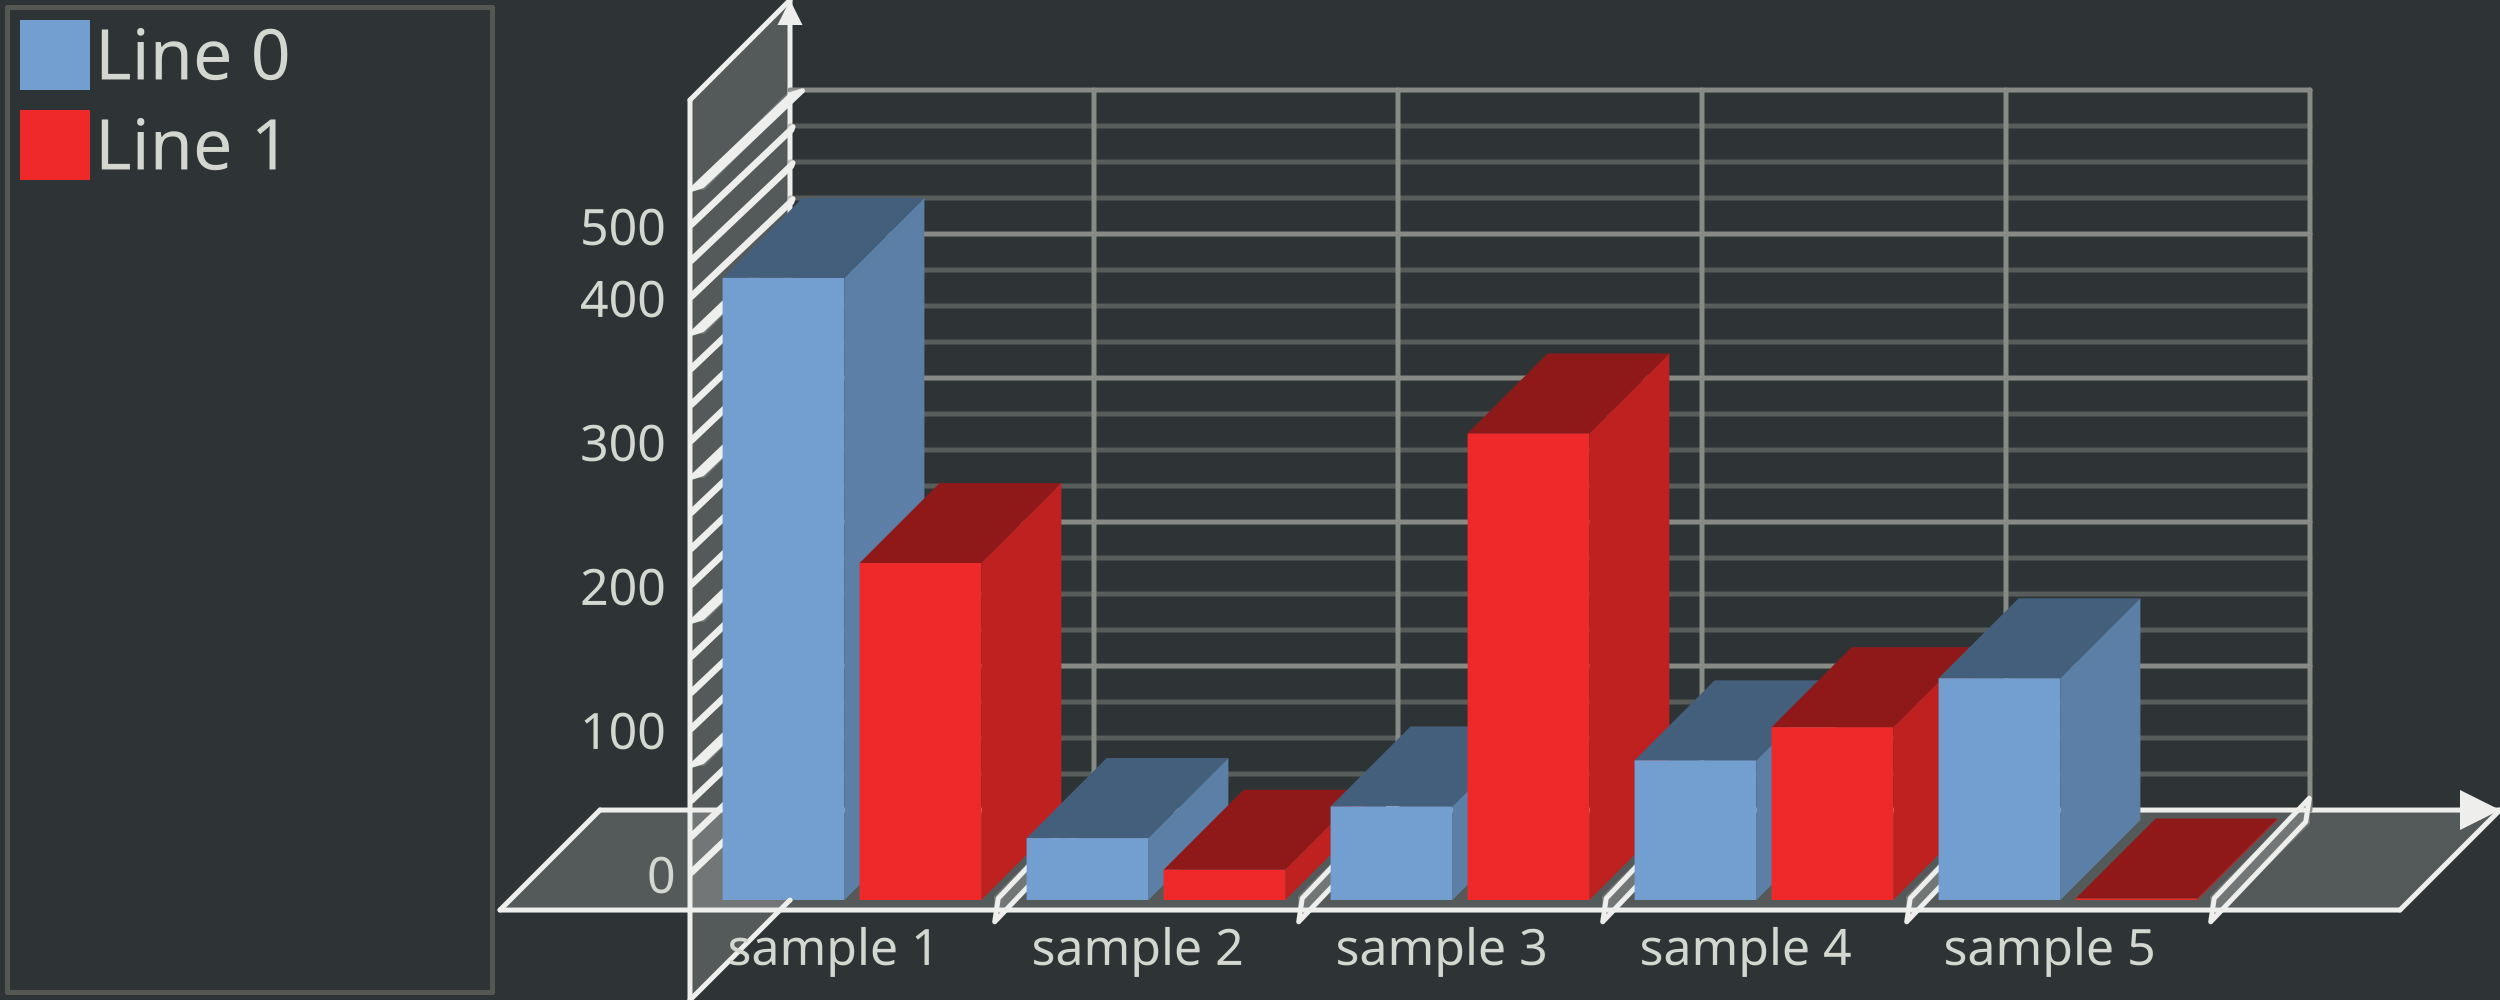
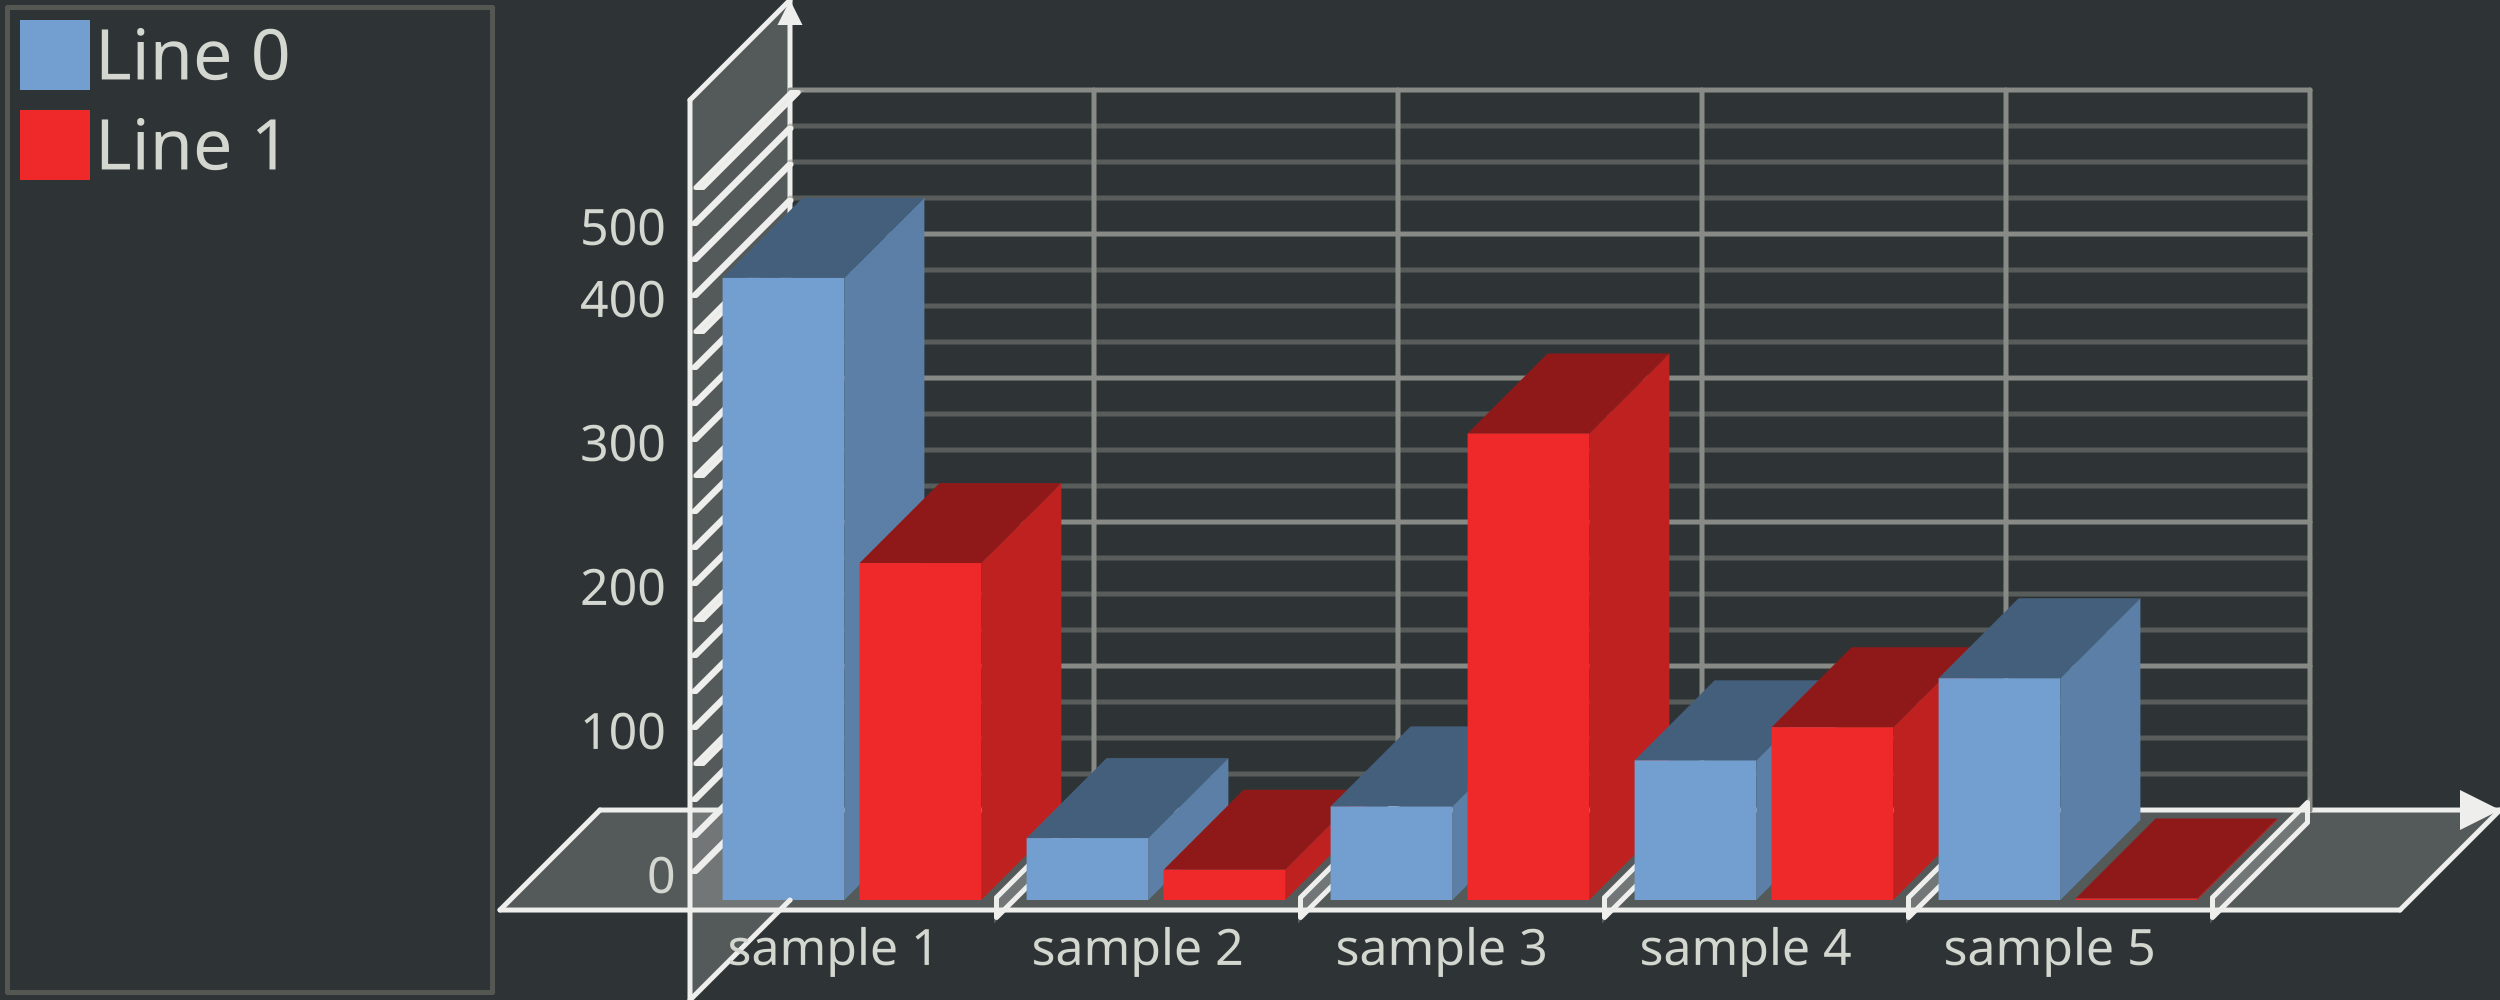
<svg xmlns="http://www.w3.org/2000/svg" width="500" height="200" version="1.0" id="ezcGraph">
  <defs />
  <g id="ezcGraphChart" color-rendering="optimizeQuality" shape-rendering="geometricPrecision" text-rendering="optimizeLegibility">
    <path d=" M 0,200 L 0,0 L 500,0 L 500,200 L 0,200 z " style="fill: #2e3436; fill-opacity: 1.00; stroke: none;" id="ezcGraphPolygon_1" />
    <path d=" M 1,199 L 1,1 L 99,1 L 99,199 L 1,199 z " style="fill: #000000; fill-opacity: 0.00; stroke: none;" id="ezcGraphPolygon_2" />
    <path d=" M 1.5,1.5 L 98.5,1.5 L 98.5,198.5 L 1.5,198.5 L 1.5,1.5 z " style="fill: none; stroke: #555753; stroke-width: 1; stroke-opacity: 1.00; stroke-linecap: round; stroke-linejoin: round;" id="ezcGraphPolygon_3" />
    <path d=" M 4,18 L 4,4 L 18,4 L 18,18 L 4,18 z " style="fill: #729fcf; fill-opacity: 1.00; stroke: none;" id="ezcGraphPolygon_4" />
    <path d=" M 4,36 L 4,22 L 18,22 L 18,36 L 4,36 z " style="fill: #ef2929; fill-opacity: 1.00; stroke: none;" id="ezcGraphPolygon_6" />
    <path d=" M 100,182 L 120,162 L 500,162 L 480,182 L 100,182 z " style="fill: #eeeeec; fill-opacity: 0.20; stroke: none;" id="ezcGraphPolygon_8" />
    <path d=" M 120,162 L 500,162" style="fill: none; stroke: #eeeeec; stroke-width: 1; stroke-opacity: 1.00; stroke-linecap: round; stroke-linejoin: round;" id="ezcGraphLine_9" />
    <path d=" M 492,166 L 500,162 L 492,158 L 492,166 z " style="fill: #eeeeec; fill-opacity: 1.00; stroke: none;" id="ezcGraphPolygon_10" />
    <path d=" M 138,200 L 158,180 L 158,0 L 138,20 L 138,200 z " style="fill: #eeeeec; fill-opacity: 0.20; stroke: none;" id="ezcGraphPolygon_11" />
    <path d=" M 158,180 L 158,0" style="fill: none; stroke: #eeeeec; stroke-width: 1; stroke-opacity: 1.00; stroke-linecap: round; stroke-linejoin: round;" id="ezcGraphLine_12" />
    <path d=" M 155.5,5 L 158,0 L 160.5,5 L 155.5,5 z " style="fill: #eeeeec; fill-opacity: 1.00; stroke: none;" id="ezcGraphPolygon_13" />
    <path d=" M 218.8,162 L 218.8,18" style="fill: none; stroke: #888a85; stroke-width: 1; stroke-opacity: 1.00; stroke-linecap: round; stroke-linejoin: round;" id="ezcGraphLine_15" />
    <path d=" M 198.8,179.3 L 218.8,159.3 L 218.8,164.7 L 198.8,184.7 L 198.8,179.3 z " style="fill: #eeeeec; fill-opacity: 0.20; stroke: none;" id="ezcGraphPolygon_16" />
-     <path d=" M 218.654,159.654 L 217.946,164.346 L 198.946,184.346 L 199.654,179.654 L 218.654,159.654 z " style="fill: none; stroke: #eeeeec; stroke-width: 1; stroke-opacity: 1.00; stroke-linecap: round; stroke-linejoin: round;" id="ezcGraphPolygon_17" />
+     <path d=" M 218.3,160.507 L 218.3,164.493 L 199.3,183.493 L 199.3,179.507 L 218.3,160.507 z " style="fill: none; stroke: #eeeeec; stroke-width: 1; stroke-opacity: 1.00; stroke-linecap: round; stroke-linejoin: round;" id="ezcGraphPolygon_17" />
    <path d=" M 279.6,162 L 279.6,18" style="fill: none; stroke: #888a85; stroke-width: 1; stroke-opacity: 1.00; stroke-linecap: round; stroke-linejoin: round;" id="ezcGraphLine_19" />
    <path d=" M 259.6,179.3 L 279.6,159.3 L 279.6,164.7 L 259.6,184.7 L 259.6,179.3 z " style="fill: #eeeeec; fill-opacity: 0.20; stroke: none;" id="ezcGraphPolygon_20" />
-     <path d=" M 279.454,159.654 L 278.746,164.346 L 259.746,184.346 L 260.454,179.654 L 279.454,159.654 z " style="fill: none; stroke: #eeeeec; stroke-width: 1; stroke-opacity: 1.00; stroke-linecap: round; stroke-linejoin: round;" id="ezcGraphPolygon_21" />
+     <path d=" M 279.1,160.507 L 279.1,164.493 L 260.1,183.493 L 260.1,179.507 L 279.1,160.507 z " style="fill: none; stroke: #eeeeec; stroke-width: 1; stroke-opacity: 1.00; stroke-linecap: round; stroke-linejoin: round;" id="ezcGraphPolygon_21" />
    <path d=" M 340.4,162 L 340.4,18" style="fill: none; stroke: #888a85; stroke-width: 1; stroke-opacity: 1.00; stroke-linecap: round; stroke-linejoin: round;" id="ezcGraphLine_23" />
    <path d=" M 320.4,179.3 L 340.4,159.3 L 340.4,164.7 L 320.4,184.7 L 320.4,179.3 z " style="fill: #eeeeec; fill-opacity: 0.20; stroke: none;" id="ezcGraphPolygon_24" />
-     <path d=" M 340.254,159.654 L 339.546,164.346 L 320.546,184.346 L 321.254,179.654 L 340.254,159.654 z " style="fill: none; stroke: #eeeeec; stroke-width: 1; stroke-opacity: 1.00; stroke-linecap: round; stroke-linejoin: round;" id="ezcGraphPolygon_25" />
+     <path d=" M 339.9,160.507 L 339.9,164.493 L 320.9,183.493 L 320.9,179.507 L 339.9,160.507 z " style="fill: none; stroke: #eeeeec; stroke-width: 1; stroke-opacity: 1.00; stroke-linecap: round; stroke-linejoin: round;" id="ezcGraphPolygon_25" />
    <path d=" M 401.2,162 L 401.2,18" style="fill: none; stroke: #888a85; stroke-width: 1; stroke-opacity: 1.00; stroke-linecap: round; stroke-linejoin: round;" id="ezcGraphLine_27" />
    <path d=" M 381.2,179.3 L 401.2,159.3 L 401.2,164.7 L 381.2,184.7 L 381.2,179.3 z " style="fill: #eeeeec; fill-opacity: 0.20; stroke: none;" id="ezcGraphPolygon_28" />
-     <path d=" M 401.054,159.654 L 400.346,164.346 L 381.346,184.346 L 382.054,179.654 L 401.054,159.654 z " style="fill: none; stroke: #eeeeec; stroke-width: 1; stroke-opacity: 1.00; stroke-linecap: round; stroke-linejoin: round;" id="ezcGraphPolygon_29" />
+     <path d=" M 400.7,160.507 L 400.7,164.493 L 381.7,183.493 L 381.7,179.507 L 400.7,160.507 z " style="fill: none; stroke: #eeeeec; stroke-width: 1; stroke-opacity: 1.00; stroke-linecap: round; stroke-linejoin: round;" id="ezcGraphPolygon_29" />
    <path d=" M 462,162 L 462,18" style="fill: none; stroke: #888a85; stroke-width: 1; stroke-opacity: 1.00; stroke-linecap: round; stroke-linejoin: round;" id="ezcGraphLine_31" />
    <path d=" M 442,179.3 L 462,159.3 L 462,164.7 L 442,184.7 L 442,179.3 z " style="fill: #eeeeec; fill-opacity: 0.20; stroke: none;" id="ezcGraphPolygon_32" />
-     <path d=" M 461.854,159.654 L 461.146,164.346 L 442.146,184.346 L 442.854,179.654 L 461.854,159.654 z " style="fill: none; stroke: #eeeeec; stroke-width: 1; stroke-opacity: 1.00; stroke-linecap: round; stroke-linejoin: round;" id="ezcGraphPolygon_33" />
+     <path d=" M 461.5,160.507 L 461.5,164.493 L 442.5,183.493 L 442.5,179.507 L 461.5,160.507 z " style="fill: none; stroke: #eeeeec; stroke-width: 1; stroke-opacity: 1.00; stroke-linecap: round; stroke-linejoin: round;" id="ezcGraphPolygon_33" />
    <path d=" M 462,154.8 L 158,154.8" style="fill: none; stroke: #888a85; stroke-width: 1; stroke-opacity: 0.47; stroke-linecap: round; stroke-linejoin: round;" id="ezcGraphLine_35" />
    <path d=" M 138,174.8 L 158,154.8 L 158.95,154.8 L 138.95,174.8 L 138,174.8 z " style="fill: #eeeeec; fill-opacity: 0.20; stroke: none;" id="ezcGraphPolygon_36" />
-     <path d=" M 158.354,155.654 L 158.596,154.946 L 138.596,173.946 L 138.354,174.654 L 158.354,155.654 z " style="fill: none; stroke: #eeeeec; stroke-width: 1; stroke-opacity: 1.00; stroke-linecap: round; stroke-linejoin: round;" id="ezcGraphPolygon_37" />
+     <path d=" M 158.207,155.3 L 157.743,155.3 L 138.743,174.3 L 139.207,174.3 L 158.207,155.3 z " style="fill: none; stroke: #eeeeec; stroke-width: 1; stroke-opacity: 1.00; stroke-linecap: round; stroke-linejoin: round;" id="ezcGraphPolygon_37" />
    <path d=" M 462,147.6 L 158,147.6" style="fill: none; stroke: #888a85; stroke-width: 1; stroke-opacity: 0.47; stroke-linecap: round; stroke-linejoin: round;" id="ezcGraphLine_38" />
    <path d=" M 138,167.6 L 158,147.6 L 158.95,147.6 L 138.95,167.6 L 138,167.6 z " style="fill: #eeeeec; fill-opacity: 0.20; stroke: none;" id="ezcGraphPolygon_39" />
-     <path d=" M 158.354,148.454 L 158.596,147.746 L 138.596,166.746 L 138.354,167.454 L 158.354,148.454 z " style="fill: none; stroke: #eeeeec; stroke-width: 1; stroke-opacity: 1.00; stroke-linecap: round; stroke-linejoin: round;" id="ezcGraphPolygon_40" />
+     <path d=" M 158.207,148.1 L 157.743,148.1 L 138.743,167.1 L 139.207,167.1 L 158.207,148.1 z " style="fill: none; stroke: #eeeeec; stroke-width: 1; stroke-opacity: 1.00; stroke-linecap: round; stroke-linejoin: round;" id="ezcGraphPolygon_40" />
    <path d=" M 462,140.4 L 158,140.4" style="fill: none; stroke: #888a85; stroke-width: 1; stroke-opacity: 0.47; stroke-linecap: round; stroke-linejoin: round;" id="ezcGraphLine_41" />
    <path d=" M 138,160.4 L 158,140.4 L 158.95,140.4 L 138.95,160.4 L 138,160.4 z " style="fill: #eeeeec; fill-opacity: 0.20; stroke: none;" id="ezcGraphPolygon_42" />
-     <path d=" M 158.354,141.254 L 158.596,140.546 L 138.596,159.546 L 138.354,160.254 L 158.354,141.254 z " style="fill: none; stroke: #eeeeec; stroke-width: 1; stroke-opacity: 1.00; stroke-linecap: round; stroke-linejoin: round;" id="ezcGraphPolygon_43" />
+     <path d=" M 158.207,140.9 L 157.743,140.9 L 138.743,159.9 L 139.207,159.9 L 158.207,140.9 z " style="fill: none; stroke: #eeeeec; stroke-width: 1; stroke-opacity: 1.00; stroke-linecap: round; stroke-linejoin: round;" id="ezcGraphPolygon_43" />
    <path d=" M 462,133.2 L 158,133.2" style="fill: none; stroke: #888a85; stroke-width: 1; stroke-opacity: 1.00; stroke-linecap: round; stroke-linejoin: round;" id="ezcGraphLine_44" />
    <path d=" M 138,153.2 L 158,133.2 L 160.85,133.2 L 140.85,153.2 L 138,153.2 z " style="fill: #eeeeec; fill-opacity: 0.20; stroke: none;" id="ezcGraphPolygon_45" />
-     <path d=" M 158.354,134.054 L 160.496,133.346 L 140.496,152.346 L 138.354,153.054 L 158.354,134.054 z " style="fill: none; stroke: #eeeeec; stroke-width: 1; stroke-opacity: 1.00; stroke-linecap: round; stroke-linejoin: round;" id="ezcGraphPolygon_46" />
+     <path d=" M 158.207,133.7 L 159.643,133.7 L 140.643,152.7 L 139.207,152.7 L 158.207,133.7 z " style="fill: none; stroke: #eeeeec; stroke-width: 1; stroke-opacity: 1.00; stroke-linecap: round; stroke-linejoin: round;" id="ezcGraphPolygon_46" />
    <path d=" M 462,126 L 158,126" style="fill: none; stroke: #888a85; stroke-width: 1; stroke-opacity: 0.47; stroke-linecap: round; stroke-linejoin: round;" id="ezcGraphLine_48" />
    <path d=" M 138,146 L 158,126 L 158.95,126 L 138.95,146 L 138,146 z " style="fill: #eeeeec; fill-opacity: 0.20; stroke: none;" id="ezcGraphPolygon_49" />
-     <path d=" M 158.354,126.854 L 158.596,126.146 L 138.596,145.146 L 138.354,145.854 L 158.354,126.854 z " style="fill: none; stroke: #eeeeec; stroke-width: 1; stroke-opacity: 1.00; stroke-linecap: round; stroke-linejoin: round;" id="ezcGraphPolygon_50" />
+     <path d=" M 158.207,126.5 L 157.743,126.5 L 138.743,145.5 L 139.207,145.5 L 158.207,126.5 z " style="fill: none; stroke: #eeeeec; stroke-width: 1; stroke-opacity: 1.00; stroke-linecap: round; stroke-linejoin: round;" id="ezcGraphPolygon_50" />
    <path d=" M 462,118.8 L 158,118.8" style="fill: none; stroke: #888a85; stroke-width: 1; stroke-opacity: 0.47; stroke-linecap: round; stroke-linejoin: round;" id="ezcGraphLine_51" />
    <path d=" M 138,138.8 L 158,118.8 L 158.95,118.8 L 138.95,138.8 L 138,138.8 z " style="fill: #eeeeec; fill-opacity: 0.20; stroke: none;" id="ezcGraphPolygon_52" />
-     <path d=" M 158.354,119.654 L 158.596,118.946 L 138.596,137.946 L 138.354,138.654 L 158.354,119.654 z " style="fill: none; stroke: #eeeeec; stroke-width: 1; stroke-opacity: 1.00; stroke-linecap: round; stroke-linejoin: round;" id="ezcGraphPolygon_53" />
+     <path d=" M 158.207,119.3 L 157.743,119.3 L 138.743,138.3 L 139.207,138.3 L 158.207,119.3 z " style="fill: none; stroke: #eeeeec; stroke-width: 1; stroke-opacity: 1.00; stroke-linecap: round; stroke-linejoin: round;" id="ezcGraphPolygon_53" />
    <path d=" M 462,111.6 L 158,111.6" style="fill: none; stroke: #888a85; stroke-width: 1; stroke-opacity: 0.47; stroke-linecap: round; stroke-linejoin: round;" id="ezcGraphLine_54" />
    <path d=" M 138,131.6 L 158,111.6 L 158.95,111.6 L 138.95,131.6 L 138,131.6 z " style="fill: #eeeeec; fill-opacity: 0.20; stroke: none;" id="ezcGraphPolygon_55" />
-     <path d=" M 158.354,112.454 L 158.596,111.746 L 138.596,130.746 L 138.354,131.454 L 158.354,112.454 z " style="fill: none; stroke: #eeeeec; stroke-width: 1; stroke-opacity: 1.00; stroke-linecap: round; stroke-linejoin: round;" id="ezcGraphPolygon_56" />
+     <path d=" M 158.207,112.1 L 157.743,112.1 L 138.743,131.1 L 139.207,131.1 L 158.207,112.1 z " style="fill: none; stroke: #eeeeec; stroke-width: 1; stroke-opacity: 1.00; stroke-linecap: round; stroke-linejoin: round;" id="ezcGraphPolygon_56" />
    <path d=" M 462,104.4 L 158,104.4" style="fill: none; stroke: #888a85; stroke-width: 1; stroke-opacity: 1.00; stroke-linecap: round; stroke-linejoin: round;" id="ezcGraphLine_57" />
    <path d=" M 138,124.4 L 158,104.4 L 160.85,104.4 L 140.85,124.4 L 138,124.4 z " style="fill: #eeeeec; fill-opacity: 0.20; stroke: none;" id="ezcGraphPolygon_58" />
-     <path d=" M 158.354,105.254 L 160.496,104.546 L 140.496,123.546 L 138.354,124.254 L 158.354,105.254 z " style="fill: none; stroke: #eeeeec; stroke-width: 1; stroke-opacity: 1.00; stroke-linecap: round; stroke-linejoin: round;" id="ezcGraphPolygon_59" />
+     <path d=" M 158.207,104.9 L 159.643,104.9 L 140.643,123.9 L 139.207,123.9 L 158.207,104.9 z " style="fill: none; stroke: #eeeeec; stroke-width: 1; stroke-opacity: 1.00; stroke-linecap: round; stroke-linejoin: round;" id="ezcGraphPolygon_59" />
    <path d=" M 462,97.2 L 158,97.2" style="fill: none; stroke: #888a85; stroke-width: 1; stroke-opacity: 0.47; stroke-linecap: round; stroke-linejoin: round;" id="ezcGraphLine_61" />
    <path d=" M 138,117.2 L 158,97.2 L 158.95,97.2 L 138.95,117.2 L 138,117.2 z " style="fill: #eeeeec; fill-opacity: 0.20; stroke: none;" id="ezcGraphPolygon_62" />
-     <path d=" M 158.354,98.054 L 158.596,97.346 L 138.596,116.346 L 138.354,117.054 L 158.354,98.054 z " style="fill: none; stroke: #eeeeec; stroke-width: 1; stroke-opacity: 1.00; stroke-linecap: round; stroke-linejoin: round;" id="ezcGraphPolygon_63" />
+     <path d=" M 158.207,97.7 L 157.743,97.7 L 138.743,116.7 L 139.207,116.7 L 158.207,97.7 z " style="fill: none; stroke: #eeeeec; stroke-width: 1; stroke-opacity: 1.00; stroke-linecap: round; stroke-linejoin: round;" id="ezcGraphPolygon_63" />
    <path d=" M 462,90 L 158,90" style="fill: none; stroke: #888a85; stroke-width: 1; stroke-opacity: 0.47; stroke-linecap: round; stroke-linejoin: round;" id="ezcGraphLine_64" />
    <path d=" M 138,110 L 158,90 L 158.95,90 L 138.95,110 L 138,110 z " style="fill: #eeeeec; fill-opacity: 0.20; stroke: none;" id="ezcGraphPolygon_65" />
-     <path d=" M 158.354,90.854 L 158.596,90.146 L 138.596,109.146 L 138.354,109.854 L 158.354,90.854 z " style="fill: none; stroke: #eeeeec; stroke-width: 1; stroke-opacity: 1.00; stroke-linecap: round; stroke-linejoin: round;" id="ezcGraphPolygon_66" />
+     <path d=" M 158.207,90.5 L 157.743,90.5 L 138.743,109.5 L 139.207,109.5 L 158.207,90.5 z " style="fill: none; stroke: #eeeeec; stroke-width: 1; stroke-opacity: 1.00; stroke-linecap: round; stroke-linejoin: round;" id="ezcGraphPolygon_66" />
    <path d=" M 462,82.8 L 158,82.8" style="fill: none; stroke: #888a85; stroke-width: 1; stroke-opacity: 0.47; stroke-linecap: round; stroke-linejoin: round;" id="ezcGraphLine_67" />
    <path d=" M 138,102.8 L 158,82.8 L 158.95,82.8 L 138.95,102.8 L 138,102.8 z " style="fill: #eeeeec; fill-opacity: 0.20; stroke: none;" id="ezcGraphPolygon_68" />
-     <path d=" M 158.354,83.654 L 158.596,82.946 L 138.596,101.946 L 138.354,102.654 L 158.354,83.654 z " style="fill: none; stroke: #eeeeec; stroke-width: 1; stroke-opacity: 1.00; stroke-linecap: round; stroke-linejoin: round;" id="ezcGraphPolygon_69" />
+     <path d=" M 158.207,83.3 L 157.743,83.3 L 138.743,102.3 L 139.207,102.3 L 158.207,83.3 z " style="fill: none; stroke: #eeeeec; stroke-width: 1; stroke-opacity: 1.00; stroke-linecap: round; stroke-linejoin: round;" id="ezcGraphPolygon_69" />
    <path d=" M 462,75.6 L 158,75.6" style="fill: none; stroke: #888a85; stroke-width: 1; stroke-opacity: 1.00; stroke-linecap: round; stroke-linejoin: round;" id="ezcGraphLine_70" />
    <path d=" M 138,95.6 L 158,75.6 L 160.85,75.6 L 140.85,95.6 L 138,95.6 z " style="fill: #eeeeec; fill-opacity: 0.20; stroke: none;" id="ezcGraphPolygon_71" />
-     <path d=" M 158.354,76.454 L 160.496,75.746 L 140.496,94.746 L 138.354,95.454 L 158.354,76.454 z " style="fill: none; stroke: #eeeeec; stroke-width: 1; stroke-opacity: 1.00; stroke-linecap: round; stroke-linejoin: round;" id="ezcGraphPolygon_72" />
+     <path d=" M 158.207,76.1 L 159.643,76.1 L 140.643,95.1 L 139.207,95.1 L 158.207,76.1 z " style="fill: none; stroke: #eeeeec; stroke-width: 1; stroke-opacity: 1.00; stroke-linecap: round; stroke-linejoin: round;" id="ezcGraphPolygon_72" />
    <path d=" M 462,68.4 L 158,68.4" style="fill: none; stroke: #888a85; stroke-width: 1; stroke-opacity: 0.47; stroke-linecap: round; stroke-linejoin: round;" id="ezcGraphLine_74" />
    <path d=" M 138,88.4 L 158,68.4 L 158.95,68.4 L 138.95,88.4 L 138,88.4 z " style="fill: #eeeeec; fill-opacity: 0.20; stroke: none;" id="ezcGraphPolygon_75" />
-     <path d=" M 158.354,69.254 L 158.596,68.546 L 138.596,87.546 L 138.354,88.254 L 158.354,69.254 z " style="fill: none; stroke: #eeeeec; stroke-width: 1; stroke-opacity: 1.00; stroke-linecap: round; stroke-linejoin: round;" id="ezcGraphPolygon_76" />
+     <path d=" M 158.207,68.9 L 157.743,68.9 L 138.743,87.9 L 139.207,87.9 L 158.207,68.9 z " style="fill: none; stroke: #eeeeec; stroke-width: 1; stroke-opacity: 1.00; stroke-linecap: round; stroke-linejoin: round;" id="ezcGraphPolygon_76" />
    <path d=" M 462,61.2 L 158,61.2" style="fill: none; stroke: #888a85; stroke-width: 1; stroke-opacity: 0.47; stroke-linecap: round; stroke-linejoin: round;" id="ezcGraphLine_77" />
    <path d=" M 138,81.2 L 158,61.2 L 158.95,61.2 L 138.95,81.2 L 138,81.2 z " style="fill: #eeeeec; fill-opacity: 0.20; stroke: none;" id="ezcGraphPolygon_78" />
-     <path d=" M 158.354,62.054 L 158.596,61.346 L 138.596,80.346 L 138.354,81.054 L 158.354,62.054 z " style="fill: none; stroke: #eeeeec; stroke-width: 1; stroke-opacity: 1.00; stroke-linecap: round; stroke-linejoin: round;" id="ezcGraphPolygon_79" />
+     <path d=" M 158.207,61.7 L 157.743,61.7 L 138.743,80.7 L 139.207,80.7 L 158.207,61.7 z " style="fill: none; stroke: #eeeeec; stroke-width: 1; stroke-opacity: 1.00; stroke-linecap: round; stroke-linejoin: round;" id="ezcGraphPolygon_79" />
    <path d=" M 462,54 L 158,54" style="fill: none; stroke: #888a85; stroke-width: 1; stroke-opacity: 0.47; stroke-linecap: round; stroke-linejoin: round;" id="ezcGraphLine_80" />
    <path d=" M 138,74 L 158,54 L 158.95,54 L 138.95,74 L 138,74 z " style="fill: #eeeeec; fill-opacity: 0.20; stroke: none;" id="ezcGraphPolygon_81" />
-     <path d=" M 158.354,54.854 L 158.596,54.146 L 138.596,73.146 L 138.354,73.854 L 158.354,54.854 z " style="fill: none; stroke: #eeeeec; stroke-width: 1; stroke-opacity: 1.00; stroke-linecap: round; stroke-linejoin: round;" id="ezcGraphPolygon_82" />
+     <path d=" M 158.207,54.5 L 157.743,54.5 L 138.743,73.5 L 139.207,73.5 L 158.207,54.5 z " style="fill: none; stroke: #eeeeec; stroke-width: 1; stroke-opacity: 1.00; stroke-linecap: round; stroke-linejoin: round;" id="ezcGraphPolygon_82" />
    <path d=" M 462,46.8 L 158,46.8" style="fill: none; stroke: #888a85; stroke-width: 1; stroke-opacity: 1.00; stroke-linecap: round; stroke-linejoin: round;" id="ezcGraphLine_83" />
    <path d=" M 138,66.8 L 158,46.8 L 160.85,46.8 L 140.85,66.8 L 138,66.8 z " style="fill: #eeeeec; fill-opacity: 0.20; stroke: none;" id="ezcGraphPolygon_84" />
-     <path d=" M 158.354,47.654 L 160.496,46.946 L 140.496,65.946 L 138.354,66.654 L 158.354,47.654 z " style="fill: none; stroke: #eeeeec; stroke-width: 1; stroke-opacity: 1.00; stroke-linecap: round; stroke-linejoin: round;" id="ezcGraphPolygon_85" />
+     <path d=" M 158.207,47.3 L 159.643,47.3 L 140.643,66.3 L 139.207,66.3 L 158.207,47.3 z " style="fill: none; stroke: #eeeeec; stroke-width: 1; stroke-opacity: 1.00; stroke-linecap: round; stroke-linejoin: round;" id="ezcGraphPolygon_85" />
    <path d=" M 462,39.6 L 158,39.6" style="fill: none; stroke: #888a85; stroke-width: 1; stroke-opacity: 0.47; stroke-linecap: round; stroke-linejoin: round;" id="ezcGraphLine_87" />
    <path d=" M 138,59.6 L 158,39.6 L 158.95,39.6 L 138.95,59.6 L 138,59.6 z " style="fill: #eeeeec; fill-opacity: 0.20; stroke: none;" id="ezcGraphPolygon_88" />
-     <path d=" M 158.354,40.454 L 158.596,39.746 L 138.596,58.746 L 138.354,59.454 L 158.354,40.454 z " style="fill: none; stroke: #eeeeec; stroke-width: 1; stroke-opacity: 1.00; stroke-linecap: round; stroke-linejoin: round;" id="ezcGraphPolygon_89" />
+     <path d=" M 158.207,40.1 L 157.743,40.1 L 138.743,59.1 L 139.207,59.1 L 158.207,40.1 z " style="fill: none; stroke: #eeeeec; stroke-width: 1; stroke-opacity: 1.00; stroke-linecap: round; stroke-linejoin: round;" id="ezcGraphPolygon_89" />
    <path d=" M 462,32.4 L 158,32.4" style="fill: none; stroke: #888a85; stroke-width: 1; stroke-opacity: 0.47; stroke-linecap: round; stroke-linejoin: round;" id="ezcGraphLine_90" />
    <path d=" M 138,52.4 L 158,32.4 L 158.95,32.4 L 138.95,52.4 L 138,52.4 z " style="fill: #eeeeec; fill-opacity: 0.20; stroke: none;" id="ezcGraphPolygon_91" />
-     <path d=" M 158.354,33.254 L 158.596,32.546 L 138.596,51.546 L 138.354,52.254 L 158.354,33.254 z " style="fill: none; stroke: #eeeeec; stroke-width: 1; stroke-opacity: 1.00; stroke-linecap: round; stroke-linejoin: round;" id="ezcGraphPolygon_92" />
+     <path d=" M 158.207,32.9 L 157.743,32.9 L 138.743,51.9 L 139.207,51.9 L 158.207,32.9 z " style="fill: none; stroke: #eeeeec; stroke-width: 1; stroke-opacity: 1.00; stroke-linecap: round; stroke-linejoin: round;" id="ezcGraphPolygon_92" />
    <path d=" M 462,25.2 L 158,25.2" style="fill: none; stroke: #888a85; stroke-width: 1; stroke-opacity: 0.47; stroke-linecap: round; stroke-linejoin: round;" id="ezcGraphLine_93" />
    <path d=" M 138,45.2 L 158,25.2 L 158.95,25.2 L 138.95,45.2 L 138,45.2 z " style="fill: #eeeeec; fill-opacity: 0.20; stroke: none;" id="ezcGraphPolygon_94" />
-     <path d=" M 158.354,26.054 L 158.596,25.346 L 138.596,44.346 L 138.354,45.054 L 158.354,26.054 z " style="fill: none; stroke: #eeeeec; stroke-width: 1; stroke-opacity: 1.00; stroke-linecap: round; stroke-linejoin: round;" id="ezcGraphPolygon_95" />
+     <path d=" M 158.207,25.7 L 157.743,25.7 L 138.743,44.7 L 139.207,44.7 L 158.207,25.7 z " style="fill: none; stroke: #eeeeec; stroke-width: 1; stroke-opacity: 1.00; stroke-linecap: round; stroke-linejoin: round;" id="ezcGraphPolygon_95" />
    <path d=" M 462,18 L 158,18" style="fill: none; stroke: #888a85; stroke-width: 1; stroke-opacity: 1.00; stroke-linecap: round; stroke-linejoin: round;" id="ezcGraphLine_96" />
    <path d=" M 138,38 L 158,18 L 160.85,18 L 140.85,38 L 138,38 z " style="fill: #eeeeec; fill-opacity: 0.20; stroke: none;" id="ezcGraphPolygon_97" />
-     <path d=" M 158.354,18.854 L 160.496,18.146 L 140.496,37.146 L 138.354,37.854 L 158.354,18.854 z " style="fill: none; stroke: #eeeeec; stroke-width: 1; stroke-opacity: 1.00; stroke-linecap: round; stroke-linejoin: round;" id="ezcGraphPolygon_98" />
+     <path d=" M 158.207,18.5 L 159.643,18.5 L 140.643,37.5 L 139.207,37.5 L 158.207,18.5 z " style="fill: none; stroke: #eeeeec; stroke-width: 1; stroke-opacity: 1.00; stroke-linecap: round; stroke-linejoin: round;" id="ezcGraphPolygon_98" />
    <path d=" M 160.52,39.584 L 144.52,55.584 L 168.878,55.584 L 184.878,39.584 L 160.52,39.584 z " style="fill: #445f7c; fill-opacity: 1.00; stroke: none;" id="ezcGraphPolygon_100" />
    <path d=" M 168.878,180 L 144.52,180 L 144.52,55.584 L 168.878,55.584 L 168.878,180 z " style="fill: #729fcf; fill-opacity: 1.00; stroke: none;" id="ezcGraphPolygon_101" />
    <path d=" M 184.878,39.584 L 168.878,55.584 L 168.878,180 L 184.878,164 L 184.878,39.584 z " style="fill: #5b7fa6; fill-opacity: 1.00; stroke: none;" id="ezcGraphPolygon_102" />
    <path d=" M 187.922,96.608 L 171.922,112.608 L 196.28,112.608 L 212.28,96.608 L 187.922,96.608 z " style="fill: #8f1919; fill-opacity: 1.00; stroke: none;" id="ezcGraphPolygon_103" />
    <path d=" M 196.28,180 L 171.922,180 L 171.922,112.608 L 196.28,112.608 L 196.28,180 z " style="fill: #ef2929; fill-opacity: 1.00; stroke: none;" id="ezcGraphPolygon_104" />
    <path d=" M 212.28,96.608 L 196.28,112.608 L 196.28,180 L 212.28,164 L 212.28,96.608 z " style="fill: #bf2121; fill-opacity: 1.00; stroke: none;" id="ezcGraphPolygon_105" />
    <path d=" M 221.32,151.616 L 205.32,167.616 L 229.678,167.616 L 245.678,151.616 L 221.32,151.616 z " style="fill: #445f7c; fill-opacity: 1.00; stroke: none;" id="ezcGraphPolygon_106" />
    <path d=" M 229.678,180 L 205.32,180 L 205.32,167.616 L 229.678,167.616 L 229.678,180 z " style="fill: #729fcf; fill-opacity: 1.00; stroke: none;" id="ezcGraphPolygon_107" />
    <path d=" M 245.678,151.616 L 229.678,167.616 L 229.678,180 L 245.678,164 L 245.678,151.616 z " style="fill: #5b7fa6; fill-opacity: 1.00; stroke: none;" id="ezcGraphPolygon_108" />
    <path d=" M 248.722,157.952 L 232.722,173.952 L 257.08,173.952 L 273.08,157.952 L 248.722,157.952 z " style="fill: #8f1919; fill-opacity: 1.00; stroke: none;" id="ezcGraphPolygon_109" />
    <path d=" M 257.08,180 L 232.722,180 L 232.722,173.952 L 257.08,173.952 L 257.08,180 z " style="fill: #ef2929; fill-opacity: 1.00; stroke: none;" id="ezcGraphPolygon_110" />
    <path d=" M 273.08,157.952 L 257.08,173.952 L 257.08,180 L 273.08,164 L 273.08,157.952 z " style="fill: #bf2121; fill-opacity: 1.00; stroke: none;" id="ezcGraphPolygon_111" />
    <path d=" M 282.12,145.28 L 266.12,161.28 L 290.478,161.28 L 306.478,145.28 L 282.12,145.28 z " style="fill: #445f7c; fill-opacity: 1.00; stroke: none;" id="ezcGraphPolygon_112" />
    <path d=" M 290.478,180 L 266.12,180 L 266.12,161.28 L 290.478,161.28 L 290.478,180 z " style="fill: #729fcf; fill-opacity: 1.00; stroke: none;" id="ezcGraphPolygon_113" />
    <path d=" M 306.478,145.28 L 290.478,161.28 L 290.478,180 L 306.478,164 L 306.478,145.28 z " style="fill: #5b7fa6; fill-opacity: 1.00; stroke: none;" id="ezcGraphPolygon_114" />
    <path d=" M 309.522,70.688 L 293.522,86.688 L 317.88,86.688 L 333.88,70.688 L 309.522,70.688 z " style="fill: #8f1919; fill-opacity: 1.00; stroke: none;" id="ezcGraphPolygon_115" />
    <path d=" M 317.88,180 L 293.522,180 L 293.522,86.688 L 317.88,86.688 L 317.88,180 z " style="fill: #ef2929; fill-opacity: 1.00; stroke: none;" id="ezcGraphPolygon_116" />
    <path d=" M 333.88,70.688 L 317.88,86.688 L 317.88,180 L 333.88,164 L 333.88,70.688 z " style="fill: #bf2121; fill-opacity: 1.00; stroke: none;" id="ezcGraphPolygon_117" />
    <path d=" M 342.92,136.064 L 326.92,152.064 L 351.278,152.064 L 367.278,136.064 L 342.92,136.064 z " style="fill: #445f7c; fill-opacity: 1.00; stroke: none;" id="ezcGraphPolygon_118" />
    <path d=" M 351.278,180 L 326.92,180 L 326.92,152.064 L 351.278,152.064 L 351.278,180 z " style="fill: #729fcf; fill-opacity: 1.00; stroke: none;" id="ezcGraphPolygon_119" />
    <path d=" M 367.278,136.064 L 351.278,152.064 L 351.278,180 L 367.278,164 L 367.278,136.064 z " style="fill: #5b7fa6; fill-opacity: 1.00; stroke: none;" id="ezcGraphPolygon_120" />
    <path d=" M 370.322,129.44 L 354.322,145.44 L 378.68,145.44 L 394.68,129.44 L 370.322,129.44 z " style="fill: #8f1919; fill-opacity: 1.00; stroke: none;" id="ezcGraphPolygon_121" />
    <path d=" M 378.68,180 L 354.322,180 L 354.322,145.44 L 378.68,145.44 L 378.68,180 z " style="fill: #ef2929; fill-opacity: 1.00; stroke: none;" id="ezcGraphPolygon_122" />
    <path d=" M 394.68,129.44 L 378.68,145.44 L 378.68,180 L 394.68,164 L 394.68,129.44 z " style="fill: #bf2121; fill-opacity: 1.00; stroke: none;" id="ezcGraphPolygon_123" />
    <path d=" M 403.72,119.648 L 387.72,135.648 L 412.078,135.648 L 428.078,119.648 L 403.72,119.648 z " style="fill: #445f7c; fill-opacity: 1.00; stroke: none;" id="ezcGraphPolygon_124" />
    <path d=" M 412.078,180 L 387.72,180 L 387.72,135.648 L 412.078,135.648 L 412.078,180 z " style="fill: #729fcf; fill-opacity: 1.00; stroke: none;" id="ezcGraphPolygon_125" />
    <path d=" M 428.078,119.648 L 412.078,135.648 L 412.078,180 L 428.078,164 L 428.078,119.648 z " style="fill: #5b7fa6; fill-opacity: 1.00; stroke: none;" id="ezcGraphPolygon_126" />
    <path d=" M 431.122,163.712 L 415.122,179.712 L 439.48,179.712 L 455.48,163.712 L 431.122,163.712 z " style="fill: #8f1919; fill-opacity: 1.00; stroke: none;" id="ezcGraphPolygon_127" />
    <path d=" M 439.48,180 L 415.122,180 L 415.122,179.712 L 439.48,179.712 L 439.48,180 z " style="fill: #ef2929; fill-opacity: 1.00; stroke: none;" id="ezcGraphPolygon_128" />
    <path d=" M 455.48,163.712 L 439.48,179.712 L 439.48,180 L 455.48,164 L 455.48,163.712 z " style="fill: #bf2121; fill-opacity: 1.00; stroke: none;" id="ezcGraphPolygon_129" />
    <path d=" M 500,162 L 480,182" style="fill: none; stroke: #eeeeec; stroke-width: 1; stroke-opacity: 1.00; stroke-linecap: round; stroke-linejoin: round;" id="ezcGraphLine_130" />
    <path d=" M 480,182 L 100,182" style="fill: none; stroke: #eeeeec; stroke-width: 1; stroke-opacity: 1.00; stroke-linecap: round; stroke-linejoin: round;" id="ezcGraphLine_131" />
    <path d=" M 100,182 L 120,162" style="fill: none; stroke: #eeeeec; stroke-width: 1; stroke-opacity: 1.00; stroke-linecap: round; stroke-linejoin: round;" id="ezcGraphLine_132" />
    <path d=" M 158,0 L 138,20" style="fill: none; stroke: #eeeeec; stroke-width: 1; stroke-opacity: 1.00; stroke-linecap: round; stroke-linejoin: round;" id="ezcGraphLine_133" />
    <path d=" M 138,20 L 138,200" style="fill: none; stroke: #eeeeec; stroke-width: 1; stroke-opacity: 1.00; stroke-linecap: round; stroke-linejoin: round;" id="ezcGraphLine_134" />
    <path d=" M 138,200 L 158,180" style="fill: none; stroke: #eeeeec; stroke-width: 1; stroke-opacity: 1.00; stroke-linecap: round; stroke-linejoin: round;" id="ezcGraphLine_135" />
    <g id="ezcGraphTextBox_5">
      <path d=" M 18.5,19 L 18.5,3.5 L 64.52,3.5 L 64.52,19 L 18.5,19 z " style="fill: #ffffff; fill-opacity: 0.00; stroke: none;" id="ezcGraphPolygon_136" />
      <text id="ezcGraphTextBox_5_text" x="19" text-length="44.52px" y="15.9" style="font-size: 14px; font-family: sans-serif; fill: #d3d7cf; fill-opacity: 1.00; stroke: none;">Line 0</text>
    </g>
    <g id="ezcGraphTextBox_7">
      <path d=" M 18.5,37 L 18.5,21.5 L 64.52,21.5 L 64.52,37 L 18.5,37 z " style="fill: #ffffff; fill-opacity: 0.00; stroke: none;" id="ezcGraphPolygon_137" />
      <text id="ezcGraphTextBox_7_text" x="19" text-length="44.52px" y="33.9" style="font-size: 14px; font-family: sans-serif; fill: #d3d7cf; fill-opacity: 1.00; stroke: none;">Line 1</text>
    </g>
    <g id="ezcGraphTextBox_14">
      <path d=" M 145.004,195.6 L 145.004,183.3 L 192.296,183.3 L 192.296,195.6 L 145.004,195.6 z " style="fill: #ffffff; fill-opacity: 0.00; stroke: none;" id="ezcGraphPolygon_138" />
      <text id="ezcGraphTextBox_14_text" x="145.504" text-length="45.792px" y="192.98" style="font-size: 10px; font-family: sans-serif; fill: #d3d7cf; fill-opacity: 1.00; stroke: none;">sample 1</text>
    </g>
    <g id="ezcGraphTextBox_18">
      <path d=" M 205.804,195.6 L 205.804,183.3 L 253.096,183.3 L 253.096,195.6 L 205.804,195.6 z " style="fill: #ffffff; fill-opacity: 0.00; stroke: none;" id="ezcGraphPolygon_139" />
      <text id="ezcGraphTextBox_18_text" x="206.304" text-length="45.792px" y="192.98" style="font-size: 10px; font-family: sans-serif; fill: #d3d7cf; fill-opacity: 1.00; stroke: none;">sample 2</text>
    </g>
    <g id="ezcGraphTextBox_22">
      <path d=" M 266.604,195.6 L 266.604,183.3 L 313.896,183.3 L 313.896,195.6 L 266.604,195.6 z " style="fill: #ffffff; fill-opacity: 0.00; stroke: none;" id="ezcGraphPolygon_140" />
      <text id="ezcGraphTextBox_22_text" x="267.104" text-length="45.792px" y="192.98" style="font-size: 10px; font-family: sans-serif; fill: #d3d7cf; fill-opacity: 1.00; stroke: none;">sample 3</text>
    </g>
    <g id="ezcGraphTextBox_26">
      <path d=" M 327.404,195.6 L 327.404,183.3 L 374.696,183.3 L 374.696,195.6 L 327.404,195.6 z " style="fill: #ffffff; fill-opacity: 0.00; stroke: none;" id="ezcGraphPolygon_141" />
      <text id="ezcGraphTextBox_26_text" x="327.904" text-length="45.792px" y="192.98" style="font-size: 10px; font-family: sans-serif; fill: #d3d7cf; fill-opacity: 1.00; stroke: none;">sample 4</text>
    </g>
    <g id="ezcGraphTextBox_30">
      <path d=" M 388.204,195.6 L 388.204,183.3 L 435.496,183.3 L 435.496,195.6 L 388.204,195.6 z " style="fill: #ffffff; fill-opacity: 0.00; stroke: none;" id="ezcGraphPolygon_142" />
      <text id="ezcGraphTextBox_30_text" x="388.704" text-length="45.792px" y="192.98" style="font-size: 10px; font-family: sans-serif; fill: #d3d7cf; fill-opacity: 1.00; stroke: none;">sample 5</text>
    </g>
    <g id="ezcGraphTextBox_34">
      <path d=" M 128.904,181.2 L 128.904,168.9 L 137.1,168.9 L 137.1,181.2 L 128.904,181.2 z " style="fill: #ffffff; fill-opacity: 0.00; stroke: none;" id="ezcGraphPolygon_143" />
      <text id="ezcGraphTextBox_34_text" x="129.404" text-length="6.696px" y="178.58" style="font-size: 10px; font-family: sans-serif; fill: #d3d7cf; fill-opacity: 1.00; stroke: none;">0</text>
    </g>
    <g id="ezcGraphTextBox_47">
      <path d=" M 115.512,152.4 L 115.512,140.1 L 137.1,140.1 L 137.1,152.4 L 115.512,152.4 z " style="fill: #ffffff; fill-opacity: 0.00; stroke: none;" id="ezcGraphPolygon_144" />
      <text id="ezcGraphTextBox_47_text" x="116.012" text-length="20.088px" y="149.78" style="font-size: 10px; font-family: sans-serif; fill: #d3d7cf; fill-opacity: 1.00; stroke: none;">100</text>
    </g>
    <g id="ezcGraphTextBox_60">
      <path d=" M 115.512,123.6 L 115.512,111.3 L 137.1,111.3 L 137.1,123.6 L 115.512,123.6 z " style="fill: #ffffff; fill-opacity: 0.00; stroke: none;" id="ezcGraphPolygon_145" />
      <text id="ezcGraphTextBox_60_text" x="116.012" text-length="20.088px" y="120.98" style="font-size: 10px; font-family: sans-serif; fill: #d3d7cf; fill-opacity: 1.00; stroke: none;">200</text>
    </g>
    <g id="ezcGraphTextBox_73">
      <path d=" M 115.512,94.8 L 115.512,82.5 L 137.1,82.5 L 137.1,94.8 L 115.512,94.8 z " style="fill: #ffffff; fill-opacity: 0.00; stroke: none;" id="ezcGraphPolygon_146" />
      <text id="ezcGraphTextBox_73_text" x="116.012" text-length="20.088px" y="92.18" style="font-size: 10px; font-family: sans-serif; fill: #d3d7cf; fill-opacity: 1.00; stroke: none;">300</text>
    </g>
    <g id="ezcGraphTextBox_86">
      <path d=" M 115.512,66 L 115.512,53.7 L 137.1,53.7 L 137.1,66 L 115.512,66 z " style="fill: #ffffff; fill-opacity: 0.00; stroke: none;" id="ezcGraphPolygon_147" />
      <text id="ezcGraphTextBox_86_text" x="116.012" text-length="20.088px" y="63.38" style="font-size: 10px; font-family: sans-serif; fill: #d3d7cf; fill-opacity: 1.00; stroke: none;">400</text>
    </g>
    <g id="ezcGraphTextBox_99">
      <path d=" M 115.512,51.6 L 115.512,39.3 L 137.1,39.3 L 137.1,51.6 L 115.512,51.6 z " style="fill: #ffffff; fill-opacity: 0.00; stroke: none;" id="ezcGraphPolygon_148" />
      <text id="ezcGraphTextBox_99_text" x="116.012" text-length="20.088px" y="48.98" style="font-size: 10px; font-family: sans-serif; fill: #d3d7cf; fill-opacity: 1.00; stroke: none;">500</text>
    </g>
  </g>
</svg>
